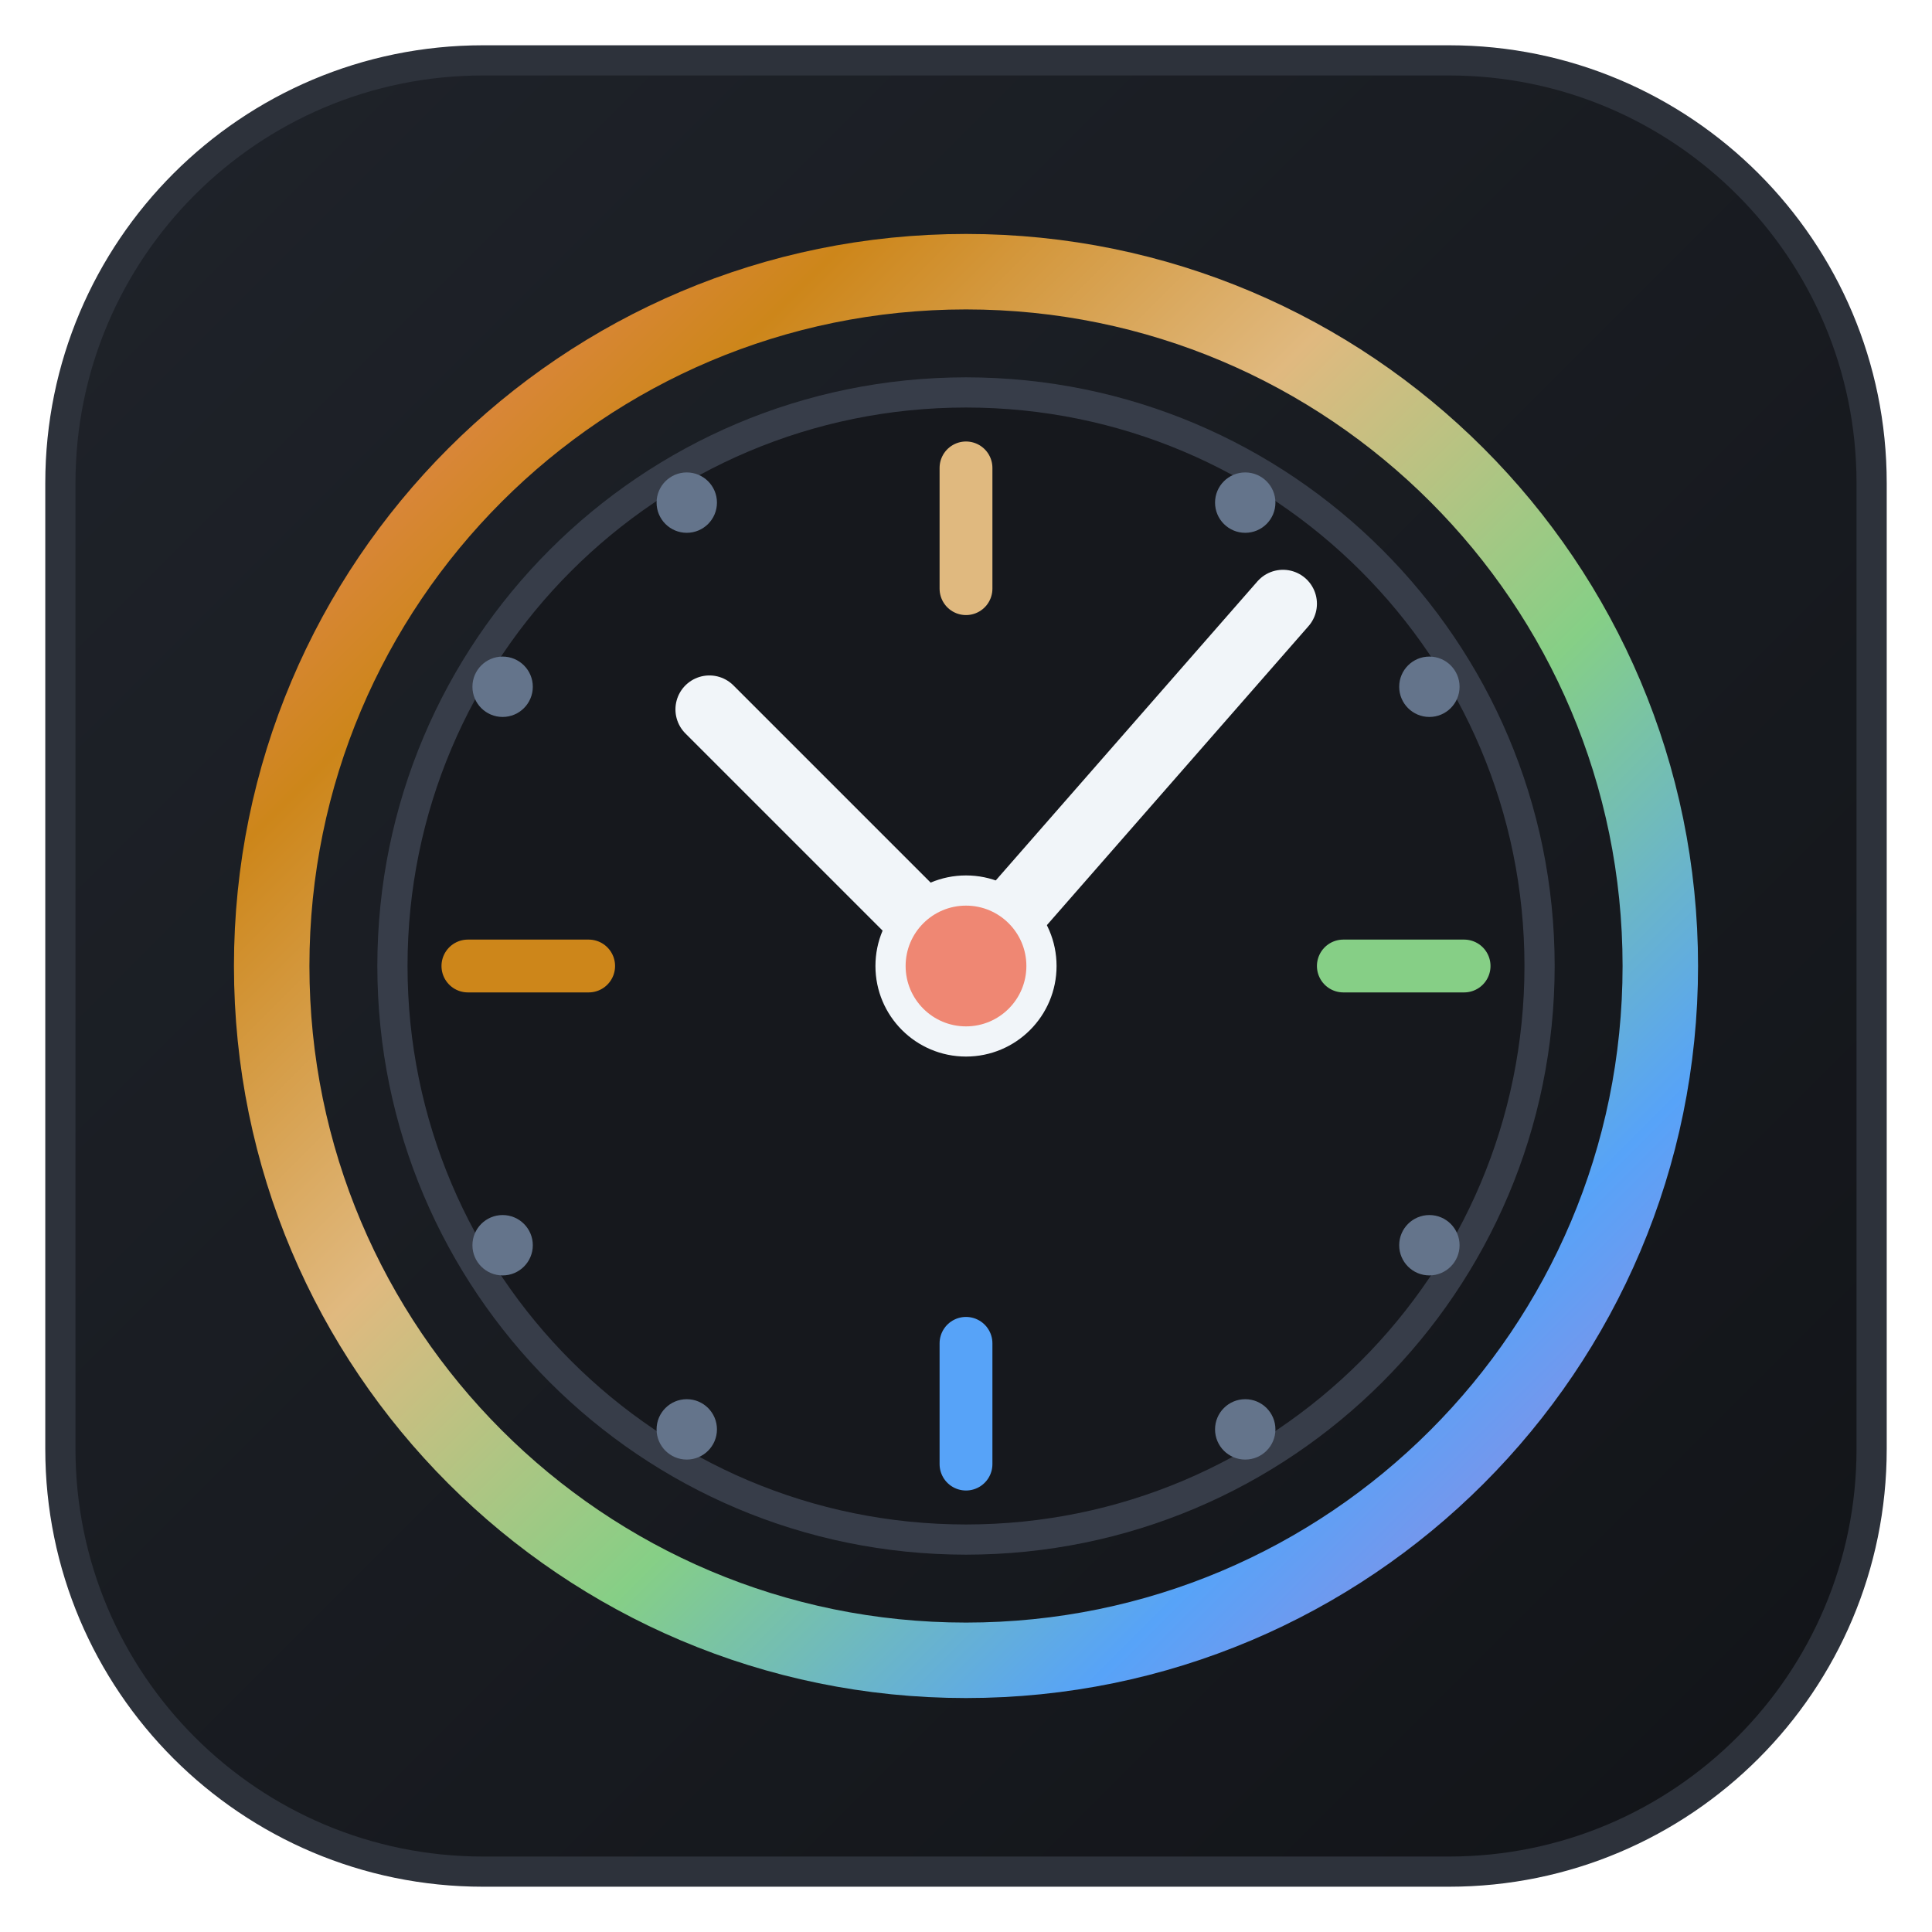
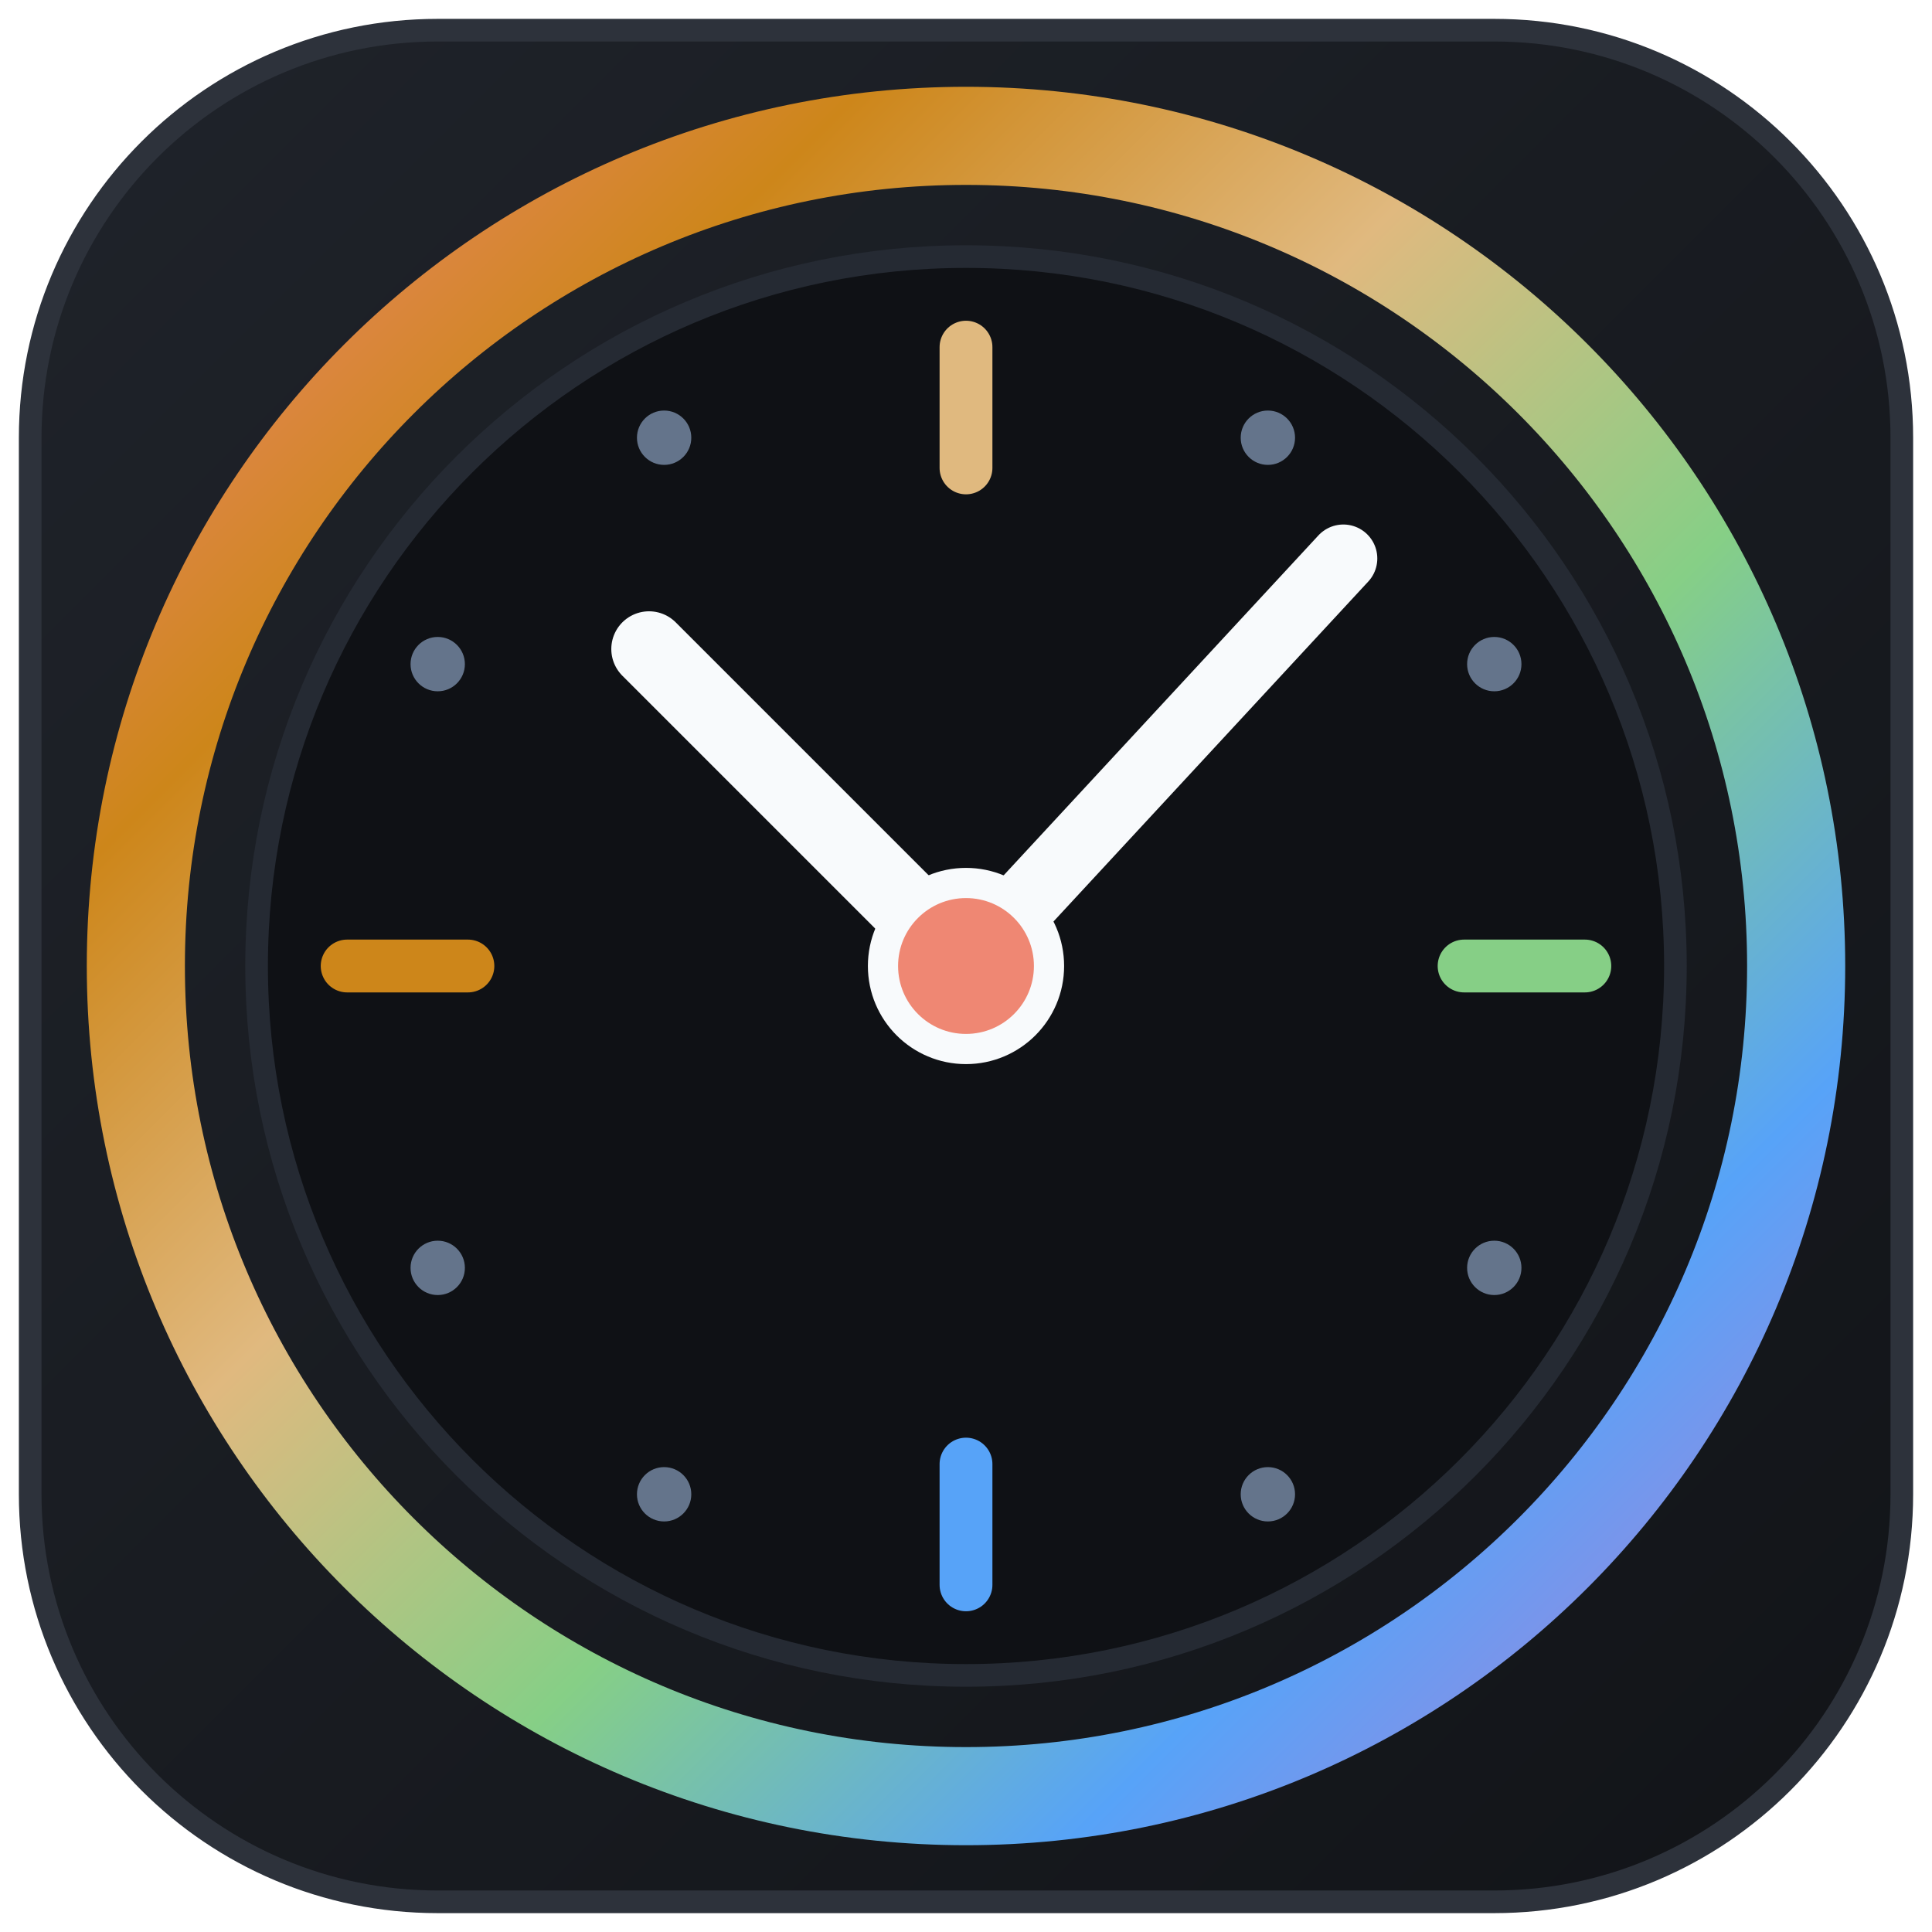
<svg xmlns="http://www.w3.org/2000/svg" viewBox="0 0 128 128" width="128" height="128">
  <defs>
    <linearGradient id="bgGrad" x1="0%" y1="0%" x2="100%" y2="100%">
      <stop offset="0%" stop-color="#1f232a" />
      <stop offset="100%" stop-color="#121418" />
    </linearGradient>
    <linearGradient id="rainbowGrad" x1="0%" y1="0%" x2="100%" y2="100%">
      <stop offset="0%" stop-color="#EF8773" />
      <stop offset="20%" stop-color="#CD861A" />
      <stop offset="40%" stop-color="#E0B97F" />
      <stop offset="60%" stop-color="#86CF86" />
      <stop offset="80%" stop-color="#57A3F8" />
      <stop offset="100%" stop-color="#AD80D7" />
    </linearGradient>
  </defs>
-   <rect x="4" y="4" width="120" height="120" rx="28" fill="url(#bgGrad)" stroke="#2d323b" stroke-width="2" />
-   <circle cx="64" cy="64" r="46" fill="none" stroke="url(#rainbowGrad)" stroke-width="5" stroke-linecap="round" />
-   <circle cx="64" cy="64" r="38" fill="#16181d" stroke="#373d49" stroke-width="2" />
-   <line x1="64" y1="31" x2="64" y2="39" stroke="#E0B97F" stroke-width="3.5" stroke-linecap="round" />
-   <line x1="97" y1="64" x2="89" y2="64" stroke="#86CF86" stroke-width="3.5" stroke-linecap="round" />
-   <line x1="64" y1="97" x2="64" y2="89" stroke="#57A3F8" stroke-width="3.5" stroke-linecap="round" />
-   <line x1="31" y1="64" x2="39" y2="64" stroke="#CD861A" stroke-width="3.5" stroke-linecap="round" />
-   <circle cx="82.5" cy="33.3" r="2" fill="#64748b" />
-   <circle cx="94.7" cy="45.5" r="2" fill="#64748b" />
-   <circle cx="94.7" cy="82.5" r="2" fill="#64748b" />
-   <circle cx="82.5" cy="94.7" r="2" fill="#64748b" />
-   <circle cx="45.5" cy="94.7" r="2" fill="#64748b" />
-   <circle cx="33.3" cy="82.5" r="2" fill="#64748b" />
-   <circle cx="33.3" cy="45.5" r="2" fill="#64748b" />
-   <circle cx="45.5" cy="33.3" r="2" fill="#64748b" />
-   <line x1="64" y1="64" x2="47" y2="47" stroke="#f1f5f9" stroke-width="4.5" stroke-linecap="round" />
-   <line x1="64" y1="64" x2="85" y2="40" stroke="#f1f5f9" stroke-width="4.5" stroke-linecap="round" />
-   <circle cx="64" cy="64" r="5" fill="#EF8773" stroke="#f1f5f9" stroke-width="2" />
+   <rect x="2" y="2" width="124" height="124" rx="27" fill="url(#bgGrad)" stroke="#2d323b" stroke-width="1.5" />
+   <circle cx="64" cy="64" r="55" fill="none" stroke="url(#rainbowGrad)" stroke-width="6.5" stroke-linecap="round" />
+   <circle cx="64" cy="64" r="47" fill="#0f1115" stroke="#252a33" stroke-width="1.5" />
+   <line x1="64" y1="23" x2="64" y2="31" stroke="#E0B97F" stroke-width="3.5" stroke-linecap="round" />
+   <line x1="105" y1="64" x2="97" y2="64" stroke="#86CF86" stroke-width="3.5" stroke-linecap="round" />
+   <line x1="64" y1="105" x2="64" y2="97" stroke="#57A3F8" stroke-width="3.5" stroke-linecap="round" />
+   <line x1="23" y1="64" x2="31" y2="64" stroke="#CD861A" stroke-width="3.5" stroke-linecap="round" />
+   <circle cx="84" cy="29" r="1.8" fill="#64748b" />
+   <circle cx="99" cy="44" r="1.8" fill="#64748b" />
+   <circle cx="99" cy="84" r="1.8" fill="#64748b" />
+   <circle cx="84" cy="99" r="1.8" fill="#64748b" />
+   <circle cx="44" cy="99" r="1.8" fill="#64748b" />
+   <circle cx="29" cy="84" r="1.8" fill="#64748b" />
+   <circle cx="29" cy="44" r="1.8" fill="#64748b" />
+   <circle cx="44" cy="29" r="1.8" fill="#64748b" />
+   <line x1="64" y1="64" x2="43" y2="43" stroke="#f8fafc" stroke-width="5" stroke-linecap="round" />
+   <line x1="64" y1="64" x2="89" y2="37" stroke="#f8fafc" stroke-width="4.5" stroke-linecap="round" />
+   <circle cx="64" cy="64" r="5.5" fill="#EF8773" stroke="#f8fafc" stroke-width="2" />
</svg>
